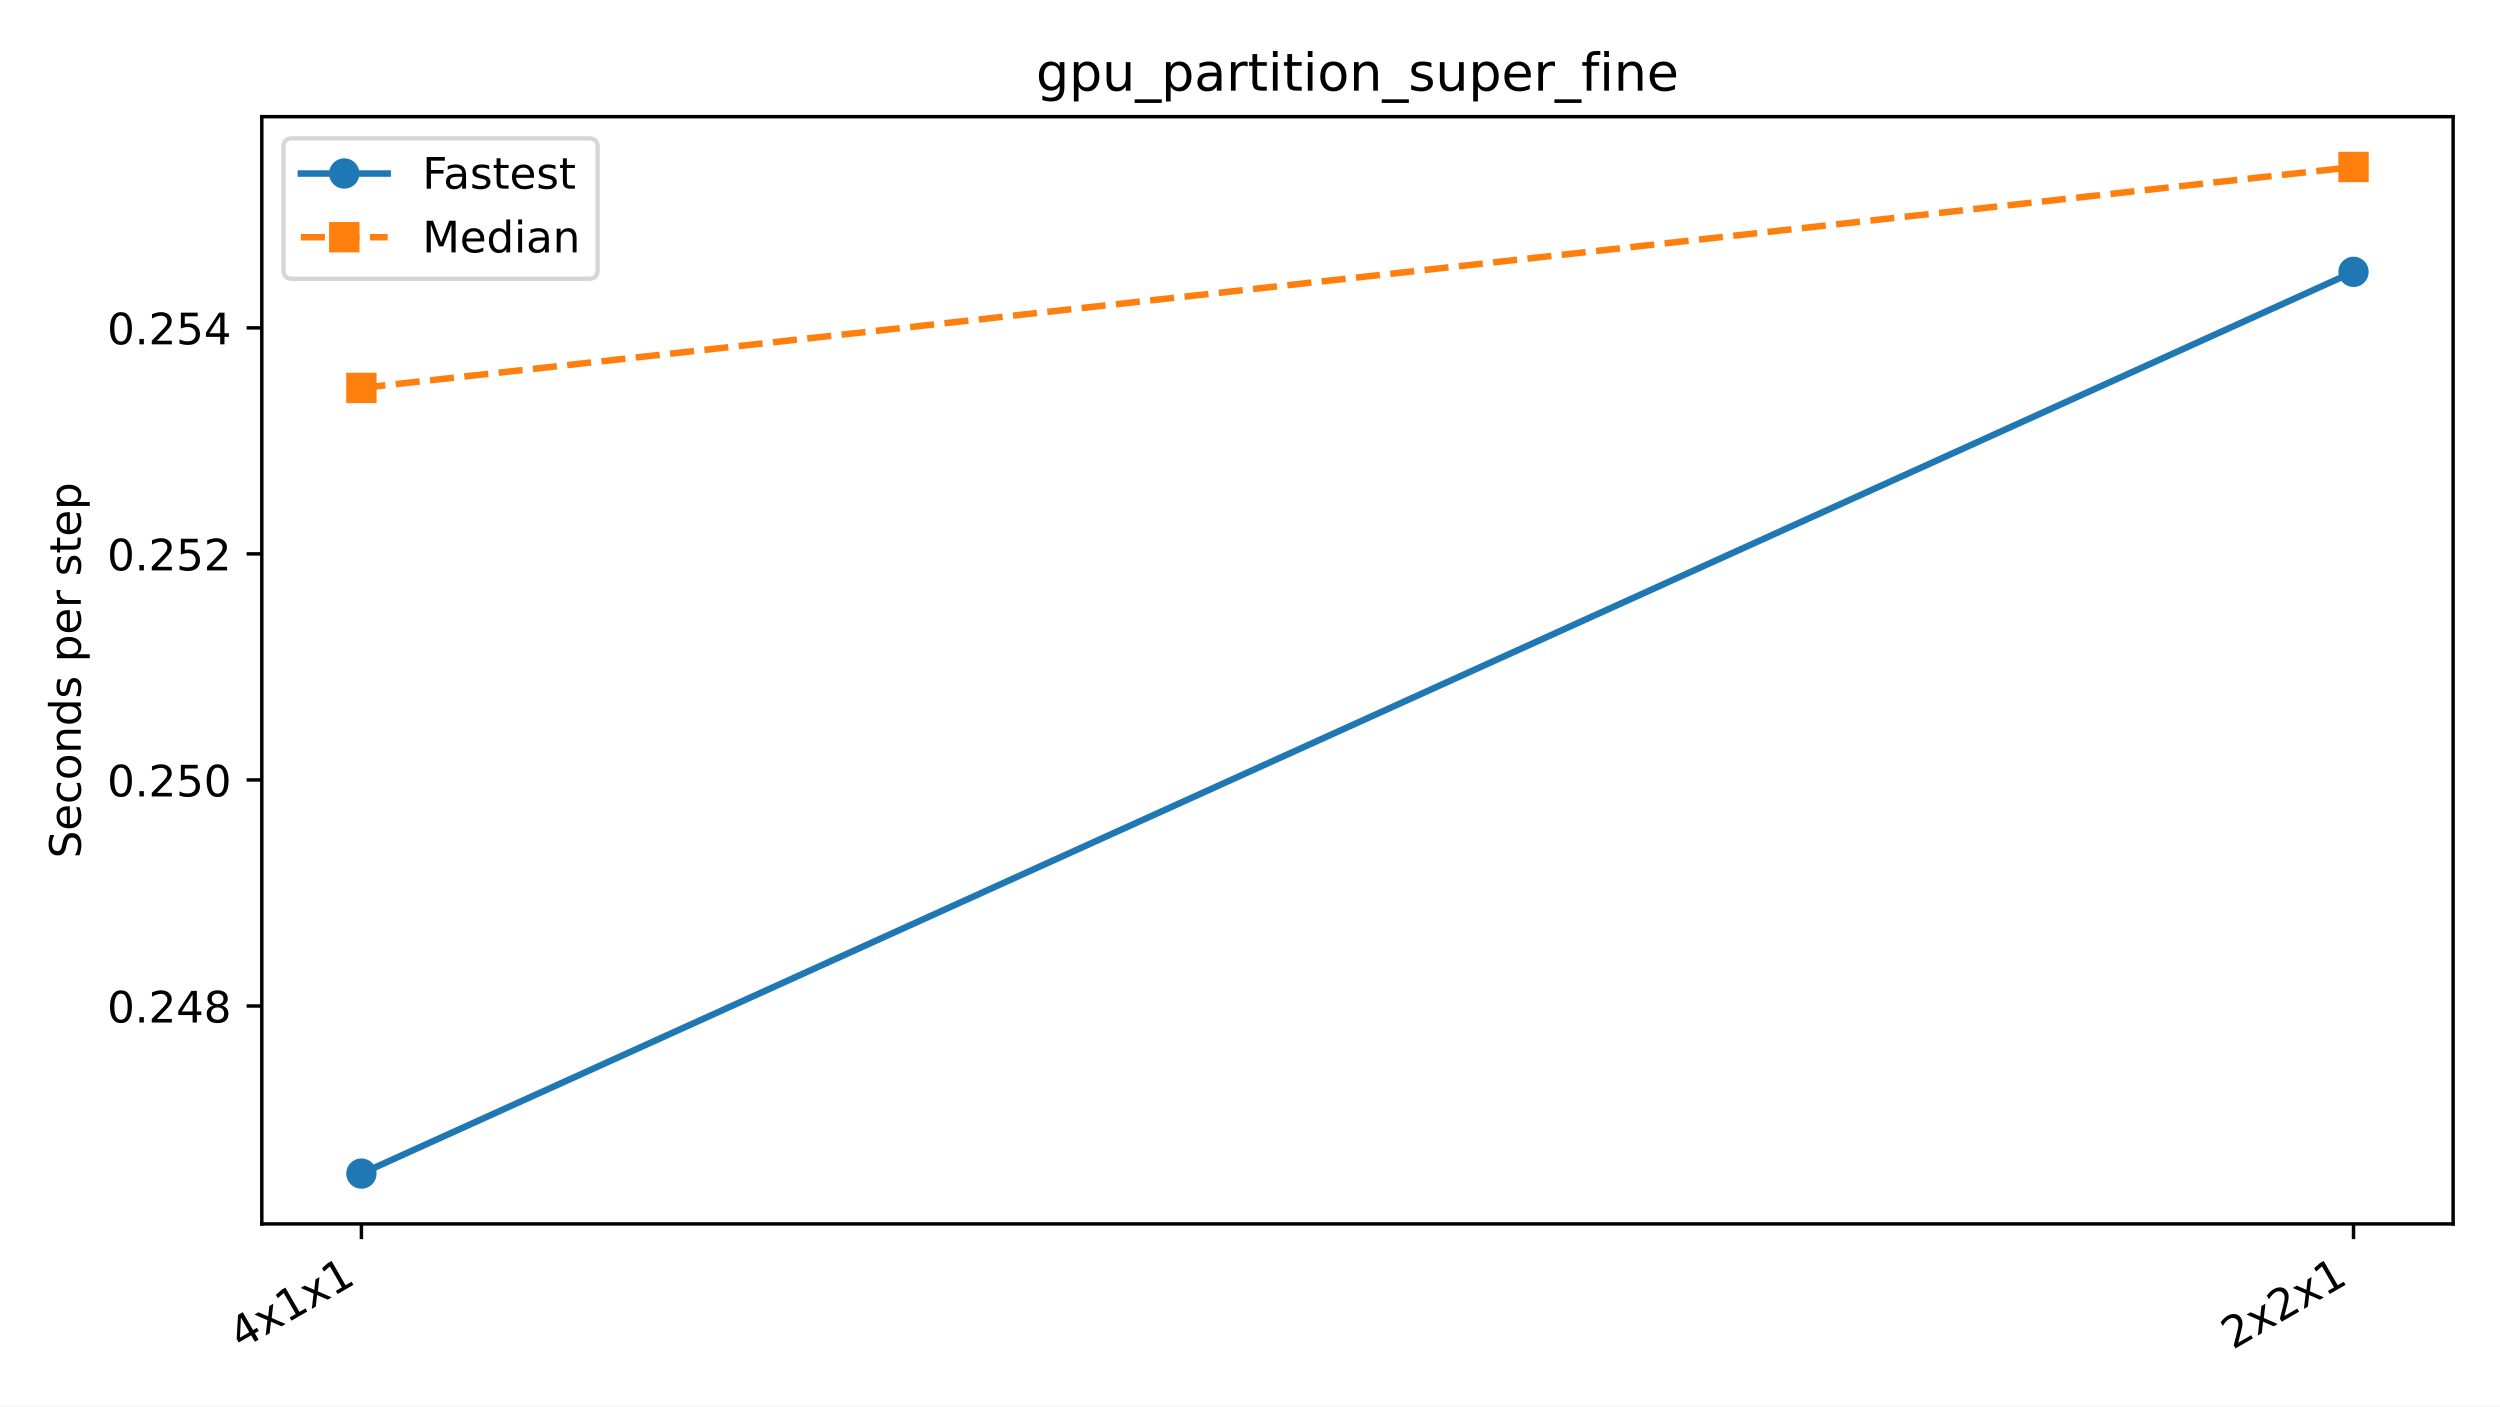
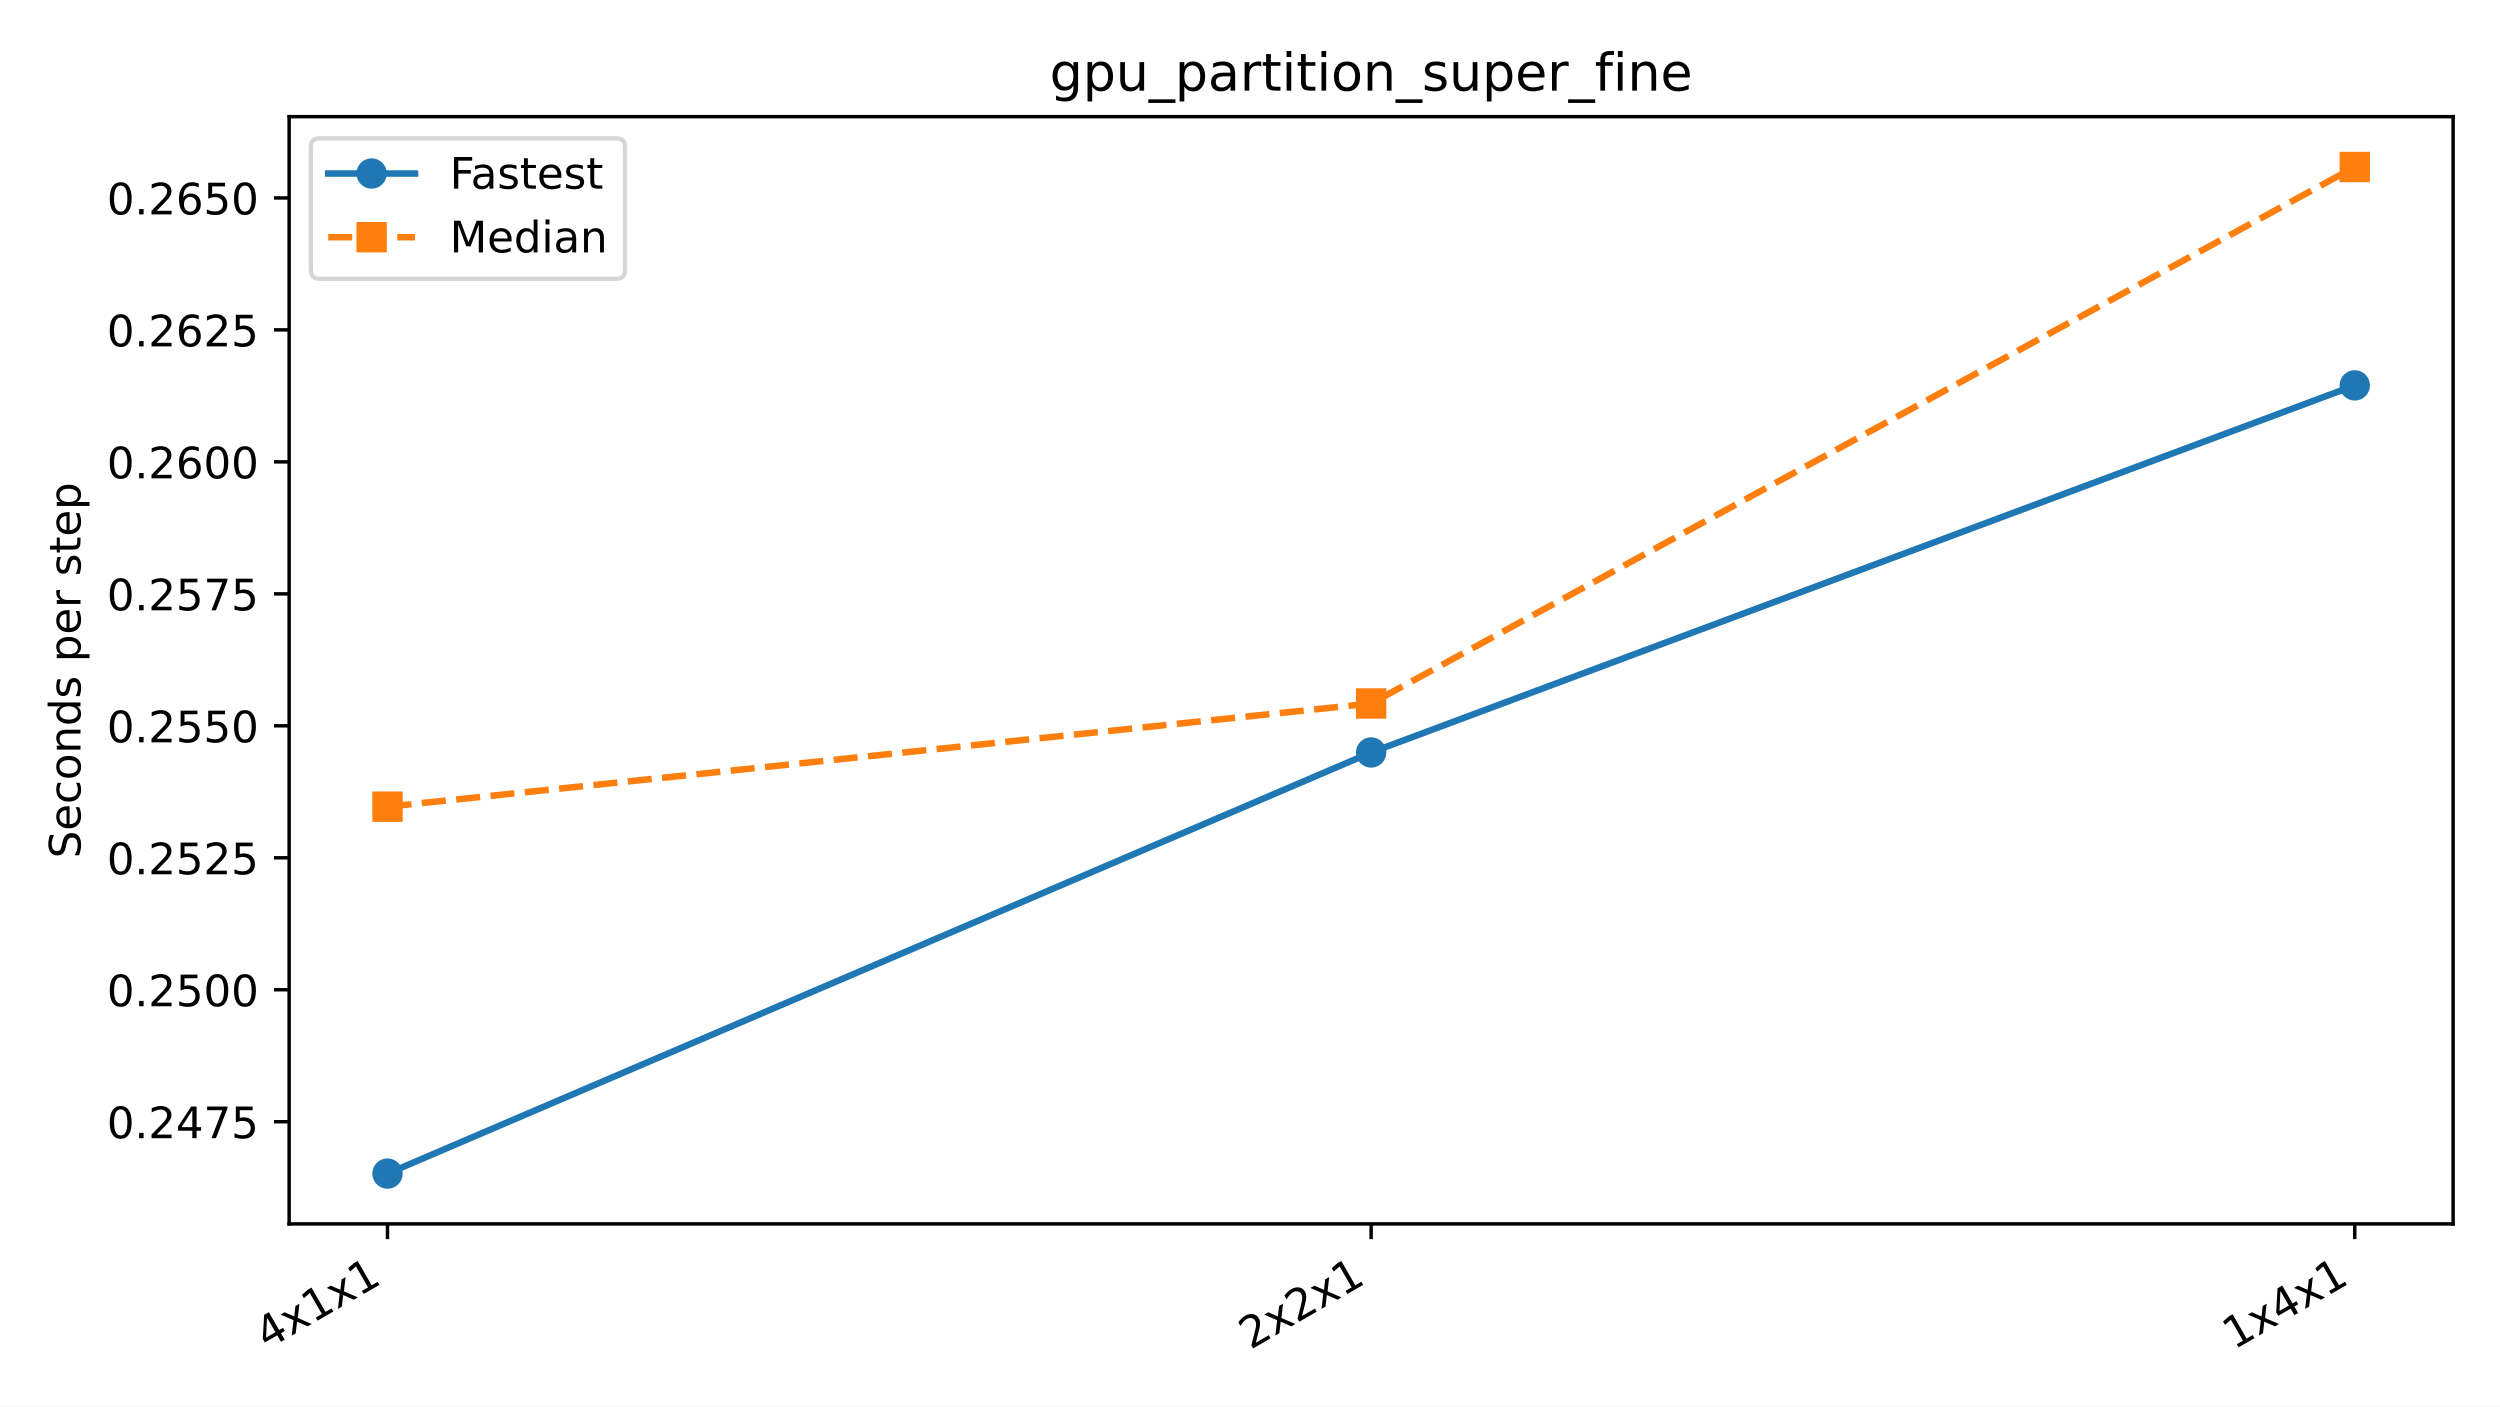
<svg xmlns="http://www.w3.org/2000/svg" xmlns:xlink="http://www.w3.org/1999/xlink" width="576pt" height="324pt" viewBox="0 0 576 324" version="1.1">
  <defs>
    <style type="text/css">*{stroke-linejoin: round; stroke-linecap: butt}</style>
  </defs>
  <g id="figure_1">
    <g id="patch_1">
      <path d="M 0 324 L 576 324 L 576 0 L 0 0 z " style="fill: #ffffff" />
    </g>
    <g id="axes_1">
      <g id="patch_2">
-         <path d="M 60.32 281.99 L 565.2 281.99 L 565.2 26.88 L 60.32 26.88 z " style="fill: #ffffff" />
+         <path d="M 66.62 281.99 L 565.2 281.99 L 565.2 26.88 L 66.62 26.88 z " style="fill: #ffffff" />
      </g>
      <g id="matplotlib.axis_1">
        <g id="xtick_1">
          <g id="line2d_1">
            <defs>
              <path id="m915a4b6a7f" d="M 0 0 L 0 3.5 " style="stroke: #000000; stroke-width: 0.8" />
            </defs>
            <g>
-               <use xlink:href="#m915a4b6a7f" x="83.269" y="281.99" style="stroke: #000000; stroke-width: 0.8" />
+               <use xlink:href="#m915a4b6a7f" x="89.283" y="281.99" style="stroke: #000000; stroke-width: 0.8" />
            </g>
          </g>
          <g id="text_1">
-             <text style="font-size: 10px; font-family: 'DejaVu Sans', 'Bitstream Vera Sans', 'Computer Modern Sans Serif', 'Lucida Grande', 'Verdana', 'Geneva', 'Lucid', 'Arial', 'Helvetica', 'Avant Garde', sans-serif" transform="translate(55.44741 311.0334) rotate(-30)">4x1x1</text>
+             <text style="font-size: 10px; font-family: 'DejaVu Sans', 'Bitstream Vera Sans', 'Computer Modern Sans Serif', 'Lucida Grande', 'Verdana', 'Geneva', 'Lucid', 'Arial', 'Helvetica', 'Avant Garde', sans-serif" transform="translate(61.46105 311.0334) rotate(-30)">4x1x1</text>
          </g>
        </g>
        <g id="xtick_2">
          <g id="line2d_2">
            <g>
-               <use xlink:href="#m915a4b6a7f" x="542.251" y="281.99" style="stroke: #000000; stroke-width: 0.8" />
+               <use xlink:href="#m915a4b6a7f" x="315.91" y="281.99" style="stroke: #000000; stroke-width: 0.8" />
            </g>
          </g>
          <g id="text_2">
-             <text style="font-size: 10px; font-family: 'DejaVu Sans', 'Bitstream Vera Sans', 'Computer Modern Sans Serif', 'Lucida Grande', 'Verdana', 'Geneva', 'Lucid', 'Arial', 'Helvetica', 'Avant Garde', sans-serif" transform="translate(514.4292 311.0334) rotate(-30)">2x2x1</text>
+             <text style="font-size: 10px; font-family: 'DejaVu Sans', 'Bitstream Vera Sans', 'Computer Modern Sans Serif', 'Lucida Grande', 'Verdana', 'Geneva', 'Lucid', 'Arial', 'Helvetica', 'Avant Garde', sans-serif" transform="translate(288.0883 311.0334) rotate(-30)">2x2x1</text>
+           </g>
+         </g>
+         <g id="xtick_3">
+           <g id="line2d_3">
+             <g>
+               <use xlink:href="#m915a4b6a7f" x="542.537" y="281.99" style="stroke: #000000; stroke-width: 0.8" />
+             </g>
+           </g>
+           <g id="text_3">
+             <text style="font-size: 10px; font-family: 'DejaVu Sans', 'Bitstream Vera Sans', 'Computer Modern Sans Serif', 'Lucida Grande', 'Verdana', 'Geneva', 'Lucid', 'Arial', 'Helvetica', 'Avant Garde', sans-serif" transform="translate(514.7156 311.0334) rotate(-30)">1x4x1</text>
          </g>
        </g>
      </g>
      <g id="matplotlib.axis_2">
        <g id="ytick_1">
-           <g id="line2d_3">
+           <g id="line2d_4">
            <defs>
              <path id="mc665064905" d="M 0 0 L -3.5 0 " style="stroke: #000000; stroke-width: 0.8" />
            </defs>
            <g>
-               <use xlink:href="#mc665064905" x="60.32" y="231.788" style="stroke: #000000; stroke-width: 0.8" />
-             </g>
-           </g>
-           <g id="text_3">
-             <text style="font-size: 10px; font-family: 'DejaVu Sans', 'Bitstream Vera Sans', 'Computer Modern Sans Serif', 'Lucida Grande', 'Verdana', 'Geneva', 'Lucid', 'Arial', 'Helvetica', 'Avant Garde', sans-serif; text-anchor: end" x="53.32" y="235.587" transform="rotate(-0 53.32 235.5875)">0.248</text>
+               <use xlink:href="#mc665064905" x="66.62" y="258.446" style="stroke: #000000; stroke-width: 0.8" />
+             </g>
+           </g>
+           <g id="text_4">
+             <text style="font-size: 10px; font-family: 'DejaVu Sans', 'Bitstream Vera Sans', 'Computer Modern Sans Serif', 'Lucida Grande', 'Verdana', 'Geneva', 'Lucid', 'Arial', 'Helvetica', 'Avant Garde', sans-serif; text-anchor: end" x="59.62" y="262.245" transform="rotate(-0 59.62 262.245)">0.2475</text>
          </g>
        </g>
        <g id="ytick_2">
-           <g id="line2d_4">
-             <g>
-               <use xlink:href="#mc665064905" x="60.32" y="179.703" style="stroke: #000000; stroke-width: 0.8" />
-             </g>
-           </g>
-           <g id="text_4">
-             <text style="font-size: 10px; font-family: 'DejaVu Sans', 'Bitstream Vera Sans', 'Computer Modern Sans Serif', 'Lucida Grande', 'Verdana', 'Geneva', 'Lucid', 'Arial', 'Helvetica', 'Avant Garde', sans-serif; text-anchor: end" x="53.32" y="183.503" transform="rotate(-0 53.32 183.5025)">0.250</text>
+           <g id="line2d_5">
+             <g>
+               <use xlink:href="#mc665064905" x="66.62" y="228.04" style="stroke: #000000; stroke-width: 0.8" />
+             </g>
+           </g>
+           <g id="text_5">
+             <text style="font-size: 10px; font-family: 'DejaVu Sans', 'Bitstream Vera Sans', 'Computer Modern Sans Serif', 'Lucida Grande', 'Verdana', 'Geneva', 'Lucid', 'Arial', 'Helvetica', 'Avant Garde', sans-serif; text-anchor: end" x="59.62" y="231.839" transform="rotate(-0 59.62 231.8389)">0.2500</text>
          </g>
        </g>
        <g id="ytick_3">
-           <g id="line2d_5">
-             <g>
-               <use xlink:href="#mc665064905" x="60.32" y="127.618" style="stroke: #000000; stroke-width: 0.8" />
-             </g>
-           </g>
-           <g id="text_5">
-             <text style="font-size: 10px; font-family: 'DejaVu Sans', 'Bitstream Vera Sans', 'Computer Modern Sans Serif', 'Lucida Grande', 'Verdana', 'Geneva', 'Lucid', 'Arial', 'Helvetica', 'Avant Garde', sans-serif; text-anchor: end" x="53.32" y="131.418" transform="rotate(-0 53.32 131.4176)">0.252</text>
+           <g id="line2d_6">
+             <g>
+               <use xlink:href="#mc665064905" x="66.62" y="197.634" style="stroke: #000000; stroke-width: 0.8" />
+             </g>
+           </g>
+           <g id="text_6">
+             <text style="font-size: 10px; font-family: 'DejaVu Sans', 'Bitstream Vera Sans', 'Computer Modern Sans Serif', 'Lucida Grande', 'Verdana', 'Geneva', 'Lucid', 'Arial', 'Helvetica', 'Avant Garde', sans-serif; text-anchor: end" x="59.62" y="201.433" transform="rotate(-0 59.62 201.4329)">0.2525</text>
          </g>
        </g>
        <g id="ytick_4">
-           <g id="line2d_6">
-             <g>
-               <use xlink:href="#mc665064905" x="60.32" y="75.533" style="stroke: #000000; stroke-width: 0.8" />
-             </g>
-           </g>
-           <g id="text_6">
-             <text style="font-size: 10px; font-family: 'DejaVu Sans', 'Bitstream Vera Sans', 'Computer Modern Sans Serif', 'Lucida Grande', 'Verdana', 'Geneva', 'Lucid', 'Arial', 'Helvetica', 'Avant Garde', sans-serif; text-anchor: end" x="53.32" y="79.333" transform="rotate(-0 53.32 79.33261)">0.254</text>
-           </g>
-         </g>
-         <g id="text_7">
-           <text style="font-size: 10px; font-family: 'DejaVu Sans', 'Bitstream Vera Sans', 'Computer Modern Sans Serif', 'Lucida Grande', 'Verdana', 'Geneva', 'Lucid', 'Arial', 'Helvetica', 'Avant Garde', sans-serif; text-anchor: middle" x="18.612" y="154.435" transform="rotate(-90 18.61219 154.4352)">Seconds per step</text>
-         </g>
-       </g>
-       <g id="line2d_7">
-         <path d="M 83.269 270.395 L 542.251 62.634 " clip-path="url(#p1254405561)" style="fill: none; stroke: #1f77b4; stroke-width: 1.5; stroke-linecap: square" />
+           <g id="line2d_7">
+             <g>
+               <use xlink:href="#mc665064905" x="66.62" y="167.228" style="stroke: #000000; stroke-width: 0.8" />
+             </g>
+           </g>
+           <g id="text_7">
+             <text style="font-size: 10px; font-family: 'DejaVu Sans', 'Bitstream Vera Sans', 'Computer Modern Sans Serif', 'Lucida Grande', 'Verdana', 'Geneva', 'Lucid', 'Arial', 'Helvetica', 'Avant Garde', sans-serif; text-anchor: end" x="59.62" y="171.027" transform="rotate(-0 59.62 171.0268)">0.2550</text>
+           </g>
+         </g>
+         <g id="ytick_5">
+           <g id="line2d_8">
+             <g>
+               <use xlink:href="#mc665064905" x="66.62" y="136.822" style="stroke: #000000; stroke-width: 0.8" />
+             </g>
+           </g>
+           <g id="text_8">
+             <text style="font-size: 10px; font-family: 'DejaVu Sans', 'Bitstream Vera Sans', 'Computer Modern Sans Serif', 'Lucida Grande', 'Verdana', 'Geneva', 'Lucid', 'Arial', 'Helvetica', 'Avant Garde', sans-serif; text-anchor: end" x="59.62" y="140.621" transform="rotate(-0 59.62 140.6208)">0.2575</text>
+           </g>
+         </g>
+         <g id="ytick_6">
+           <g id="line2d_9">
+             <g>
+               <use xlink:href="#mc665064905" x="66.62" y="106.416" style="stroke: #000000; stroke-width: 0.8" />
+             </g>
+           </g>
+           <g id="text_9">
+             <text style="font-size: 10px; font-family: 'DejaVu Sans', 'Bitstream Vera Sans', 'Computer Modern Sans Serif', 'Lucida Grande', 'Verdana', 'Geneva', 'Lucid', 'Arial', 'Helvetica', 'Avant Garde', sans-serif; text-anchor: end" x="59.62" y="110.215" transform="rotate(-0 59.62 110.2147)">0.2600</text>
+           </g>
+         </g>
+         <g id="ytick_7">
+           <g id="line2d_10">
+             <g>
+               <use xlink:href="#mc665064905" x="66.62" y="76.009" style="stroke: #000000; stroke-width: 0.8" />
+             </g>
+           </g>
+           <g id="text_10">
+             <text style="font-size: 10px; font-family: 'DejaVu Sans', 'Bitstream Vera Sans', 'Computer Modern Sans Serif', 'Lucida Grande', 'Verdana', 'Geneva', 'Lucid', 'Arial', 'Helvetica', 'Avant Garde', sans-serif; text-anchor: end" x="59.62" y="79.809" transform="rotate(-0 59.62 79.80869)">0.2625</text>
+           </g>
+         </g>
+         <g id="ytick_8">
+           <g id="line2d_11">
+             <g>
+               <use xlink:href="#mc665064905" x="66.62" y="45.603" style="stroke: #000000; stroke-width: 0.8" />
+             </g>
+           </g>
+           <g id="text_11">
+             <text style="font-size: 10px; font-family: 'DejaVu Sans', 'Bitstream Vera Sans', 'Computer Modern Sans Serif', 'Lucida Grande', 'Verdana', 'Geneva', 'Lucid', 'Arial', 'Helvetica', 'Avant Garde', sans-serif; text-anchor: end" x="59.62" y="49.403" transform="rotate(-0 59.62 49.40264)">0.2650</text>
+           </g>
+         </g>
+         <g id="text_12">
+           <text style="font-size: 10px; font-family: 'DejaVu Sans', 'Bitstream Vera Sans', 'Computer Modern Sans Serif', 'Lucida Grande', 'Verdana', 'Geneva', 'Lucid', 'Arial', 'Helvetica', 'Avant Garde', sans-serif; text-anchor: middle" x="18.55" y="154.435" transform="rotate(-90 18.54969 154.4352)">Seconds per step</text>
+         </g>
+       </g>
+       <g id="line2d_12">
+         <path d="M 89.283 270.395 L 315.91 173.366 L 542.537 88.791 " clip-path="url(#pfb35c0200c)" style="fill: none; stroke: #1f77b4; stroke-width: 1.5; stroke-linecap: square" />
        <defs>
          <path id="mfb15104b4f" d="M 0 3 C 0.796 3 1.559 2.684 2.121 2.121 C 2.684 1.559 3 0.796 3 0 C 3 -0.796 2.684 -1.559 2.121 -2.121 C 1.559 -2.684 0.796 -3 0 -3 C -0.796 -3 -1.559 -2.684 -2.121 -2.121 C -2.684 -1.559 -3 -0.796 -3 0 C -3 0.796 -2.684 1.559 -2.121 2.121 C -1.559 2.684 -0.796 3 0 3 z " style="stroke: #1f77b4" />
        </defs>
-         <g clip-path="url(#p1254405561)">
-           <use xlink:href="#mfb15104b4f" x="83.269" y="270.395" style="fill: #1f77b4; stroke: #1f77b4" />
-           <use xlink:href="#mfb15104b4f" x="542.251" y="62.634" style="fill: #1f77b4; stroke: #1f77b4" />
-         </g>
-       </g>
-       <g id="line2d_8">
-         <path d="M 83.269 89.379 L 542.251 38.476 " clip-path="url(#p1254405561)" style="fill: none; stroke-dasharray: 5.55,2.4; stroke-dashoffset: 0; stroke: #ff7f0e; stroke-width: 1.5" />
+         <g clip-path="url(#pfb35c0200c)">
+           <use xlink:href="#mfb15104b4f" x="89.283" y="270.395" style="fill: #1f77b4; stroke: #1f77b4" />
+           <use xlink:href="#mfb15104b4f" x="315.91" y="173.366" style="fill: #1f77b4; stroke: #1f77b4" />
+           <use xlink:href="#mfb15104b4f" x="542.537" y="88.791" style="fill: #1f77b4; stroke: #1f77b4" />
+         </g>
+       </g>
+       <g id="line2d_13">
+         <path d="M 89.283 185.856 L 315.91 162.083 L 542.537 38.476 " clip-path="url(#pfb35c0200c)" style="fill: none; stroke-dasharray: 5.55,2.4; stroke-dashoffset: 0; stroke: #ff7f0e; stroke-width: 1.5" />
        <defs>
          <path id="m5a906554f0" d="M -3 3 L 3 3 L 3 -3 L -3 -3 z " style="stroke: #ff7f0e; stroke-linejoin: miter" />
        </defs>
-         <g clip-path="url(#p1254405561)">
-           <use xlink:href="#m5a906554f0" x="83.269" y="89.379" style="fill: #ff7f0e; stroke: #ff7f0e; stroke-linejoin: miter" />
-           <use xlink:href="#m5a906554f0" x="542.251" y="38.476" style="fill: #ff7f0e; stroke: #ff7f0e; stroke-linejoin: miter" />
+         <g clip-path="url(#pfb35c0200c)">
+           <use xlink:href="#m5a906554f0" x="89.283" y="185.856" style="fill: #ff7f0e; stroke: #ff7f0e; stroke-linejoin: miter" />
+           <use xlink:href="#m5a906554f0" x="315.91" y="162.083" style="fill: #ff7f0e; stroke: #ff7f0e; stroke-linejoin: miter" />
+           <use xlink:href="#m5a906554f0" x="542.537" y="38.476" style="fill: #ff7f0e; stroke: #ff7f0e; stroke-linejoin: miter" />
        </g>
      </g>
      <g id="patch_3">
-         <path d="M 60.32 281.99 L 60.32 26.88 " style="fill: none; stroke: #000000; stroke-width: 0.8; stroke-linejoin: miter; stroke-linecap: square" />
+         <path d="M 66.62 281.99 L 66.62 26.88 " style="fill: none; stroke: #000000; stroke-width: 0.8; stroke-linejoin: miter; stroke-linecap: square" />
      </g>
      <g id="patch_4">
        <path d="M 565.2 281.99 L 565.2 26.88 " style="fill: none; stroke: #000000; stroke-width: 0.8; stroke-linejoin: miter; stroke-linecap: square" />
      </g>
      <g id="patch_5">
-         <path d="M 60.32 281.99 L 565.2 281.99 " style="fill: none; stroke: #000000; stroke-width: 0.8; stroke-linejoin: miter; stroke-linecap: square" />
+         <path d="M 66.62 281.99 L 565.2 281.99 " style="fill: none; stroke: #000000; stroke-width: 0.8; stroke-linejoin: miter; stroke-linecap: square" />
      </g>
      <g id="patch_6">
-         <path d="M 60.32 26.88 L 565.2 26.88 " style="fill: none; stroke: #000000; stroke-width: 0.8; stroke-linejoin: miter; stroke-linecap: square" />
-       </g>
-       <g id="text_8">
-         <text style="font-size: 12px; font-family: 'DejaVu Sans', 'Bitstream Vera Sans', 'Computer Modern Sans Serif', 'Lucida Grande', 'Verdana', 'Geneva', 'Lucid', 'Arial', 'Helvetica', 'Avant Garde', sans-serif; text-anchor: middle" x="312.76" y="20.88" transform="rotate(-0 312.76 20.88)">gpu_partition_super_fine</text>
+         <path d="M 66.62 26.88 L 565.2 26.88 " style="fill: none; stroke: #000000; stroke-width: 0.8; stroke-linejoin: miter; stroke-linecap: square" />
+       </g>
+       <g id="text_13">
+         <text style="font-size: 12px; font-family: 'DejaVu Sans', 'Bitstream Vera Sans', 'Computer Modern Sans Serif', 'Lucida Grande', 'Verdana', 'Geneva', 'Lucid', 'Arial', 'Helvetica', 'Avant Garde', sans-serif; text-anchor: middle" x="315.91" y="20.88" transform="rotate(-0 315.91 20.88)">gpu_partition_super_fine</text>
      </g>
      <g id="legend_1">
        <g id="patch_7">
-           <path d="M 67.32 64.236 L 135.693 64.236 Q 137.693 64.236 137.693 62.236 L 137.693 33.88 Q 137.693 31.88 135.693 31.88 L 67.32 31.88 Q 65.32 31.88 65.32 33.88 L 65.32 62.236 Q 65.32 64.236 67.32 64.236 z " style="fill: #ffffff; opacity: 0.8; stroke: #cccccc; stroke-linejoin: miter" />
-         </g>
-         <g id="line2d_9">
-           <path d="M 69.32 39.978 L 79.32 39.978 L 89.32 39.978 " style="fill: none; stroke: #1f77b4; stroke-width: 1.5; stroke-linecap: square" />
+           <path d="M 73.62 64.236 L 141.993 64.236 Q 143.993 64.236 143.993 62.236 L 143.993 33.88 Q 143.993 31.88 141.993 31.88 L 73.62 31.88 Q 71.62 31.88 71.62 33.88 L 71.62 62.236 Q 71.62 64.236 73.62 64.236 z " style="fill: #ffffff; opacity: 0.8; stroke: #cccccc; stroke-linejoin: miter" />
+         </g>
+         <g id="line2d_14">
+           <path d="M 75.62 39.978 L 85.62 39.978 L 95.62 39.978 " style="fill: none; stroke: #1f77b4; stroke-width: 1.5; stroke-linecap: square" />
          <g>
-             <use xlink:href="#mfb15104b4f" x="79.32" y="39.978" style="fill: #1f77b4; stroke: #1f77b4" />
-           </g>
-         </g>
-         <g id="text_9">
-           <text style="font-size: 10px; font-family: 'DejaVu Sans', 'Bitstream Vera Sans', 'Computer Modern Sans Serif', 'Lucida Grande', 'Verdana', 'Geneva', 'Lucid', 'Arial', 'Helvetica', 'Avant Garde', sans-serif; text-anchor: start" x="97.32" y="43.478" transform="rotate(-0 97.32 43.47844)">Fastest</text>
-         </g>
-         <g id="line2d_10">
-           <path d="M 69.32 54.657 L 79.32 54.657 L 89.32 54.657 " style="fill: none; stroke-dasharray: 5.55,2.4; stroke-dashoffset: 0; stroke: #ff7f0e; stroke-width: 1.5" />
+             <use xlink:href="#mfb15104b4f" x="85.62" y="39.978" style="fill: #1f77b4; stroke: #1f77b4" />
+           </g>
+         </g>
+         <g id="text_14">
+           <text style="font-size: 10px; font-family: 'DejaVu Sans', 'Bitstream Vera Sans', 'Computer Modern Sans Serif', 'Lucida Grande', 'Verdana', 'Geneva', 'Lucid', 'Arial', 'Helvetica', 'Avant Garde', sans-serif; text-anchor: start" x="103.62" y="43.478" transform="rotate(-0 103.62 43.47844)">Fastest</text>
+         </g>
+         <g id="line2d_15">
+           <path d="M 75.62 54.657 L 85.62 54.657 L 95.62 54.657 " style="fill: none; stroke-dasharray: 5.55,2.4; stroke-dashoffset: 0; stroke: #ff7f0e; stroke-width: 1.5" />
          <g>
-             <use xlink:href="#m5a906554f0" x="79.32" y="54.657" style="fill: #ff7f0e; stroke: #ff7f0e; stroke-linejoin: miter" />
-           </g>
-         </g>
-         <g id="text_10">
-           <text style="font-size: 10px; font-family: 'DejaVu Sans', 'Bitstream Vera Sans', 'Computer Modern Sans Serif', 'Lucida Grande', 'Verdana', 'Geneva', 'Lucid', 'Arial', 'Helvetica', 'Avant Garde', sans-serif; text-anchor: start" x="97.32" y="58.157" transform="rotate(-0 97.32 58.15656)">Median</text>
+             <use xlink:href="#m5a906554f0" x="85.62" y="54.657" style="fill: #ff7f0e; stroke: #ff7f0e; stroke-linejoin: miter" />
+           </g>
+         </g>
+         <g id="text_15">
+           <text style="font-size: 10px; font-family: 'DejaVu Sans', 'Bitstream Vera Sans', 'Computer Modern Sans Serif', 'Lucida Grande', 'Verdana', 'Geneva', 'Lucid', 'Arial', 'Helvetica', 'Avant Garde', sans-serif; text-anchor: start" x="103.62" y="58.157" transform="rotate(-0 103.62 58.15656)">Median</text>
        </g>
      </g>
    </g>
  </g>
  <defs>
-     <clipPath id="p1254405561">
-       <rect x="60.32" y="26.88" width="504.88" height="255.11" />
+     <clipPath id="pfb35c0200c">
+       <rect x="66.62" y="26.88" width="498.58" height="255.11" />
    </clipPath>
  </defs>
</svg>
